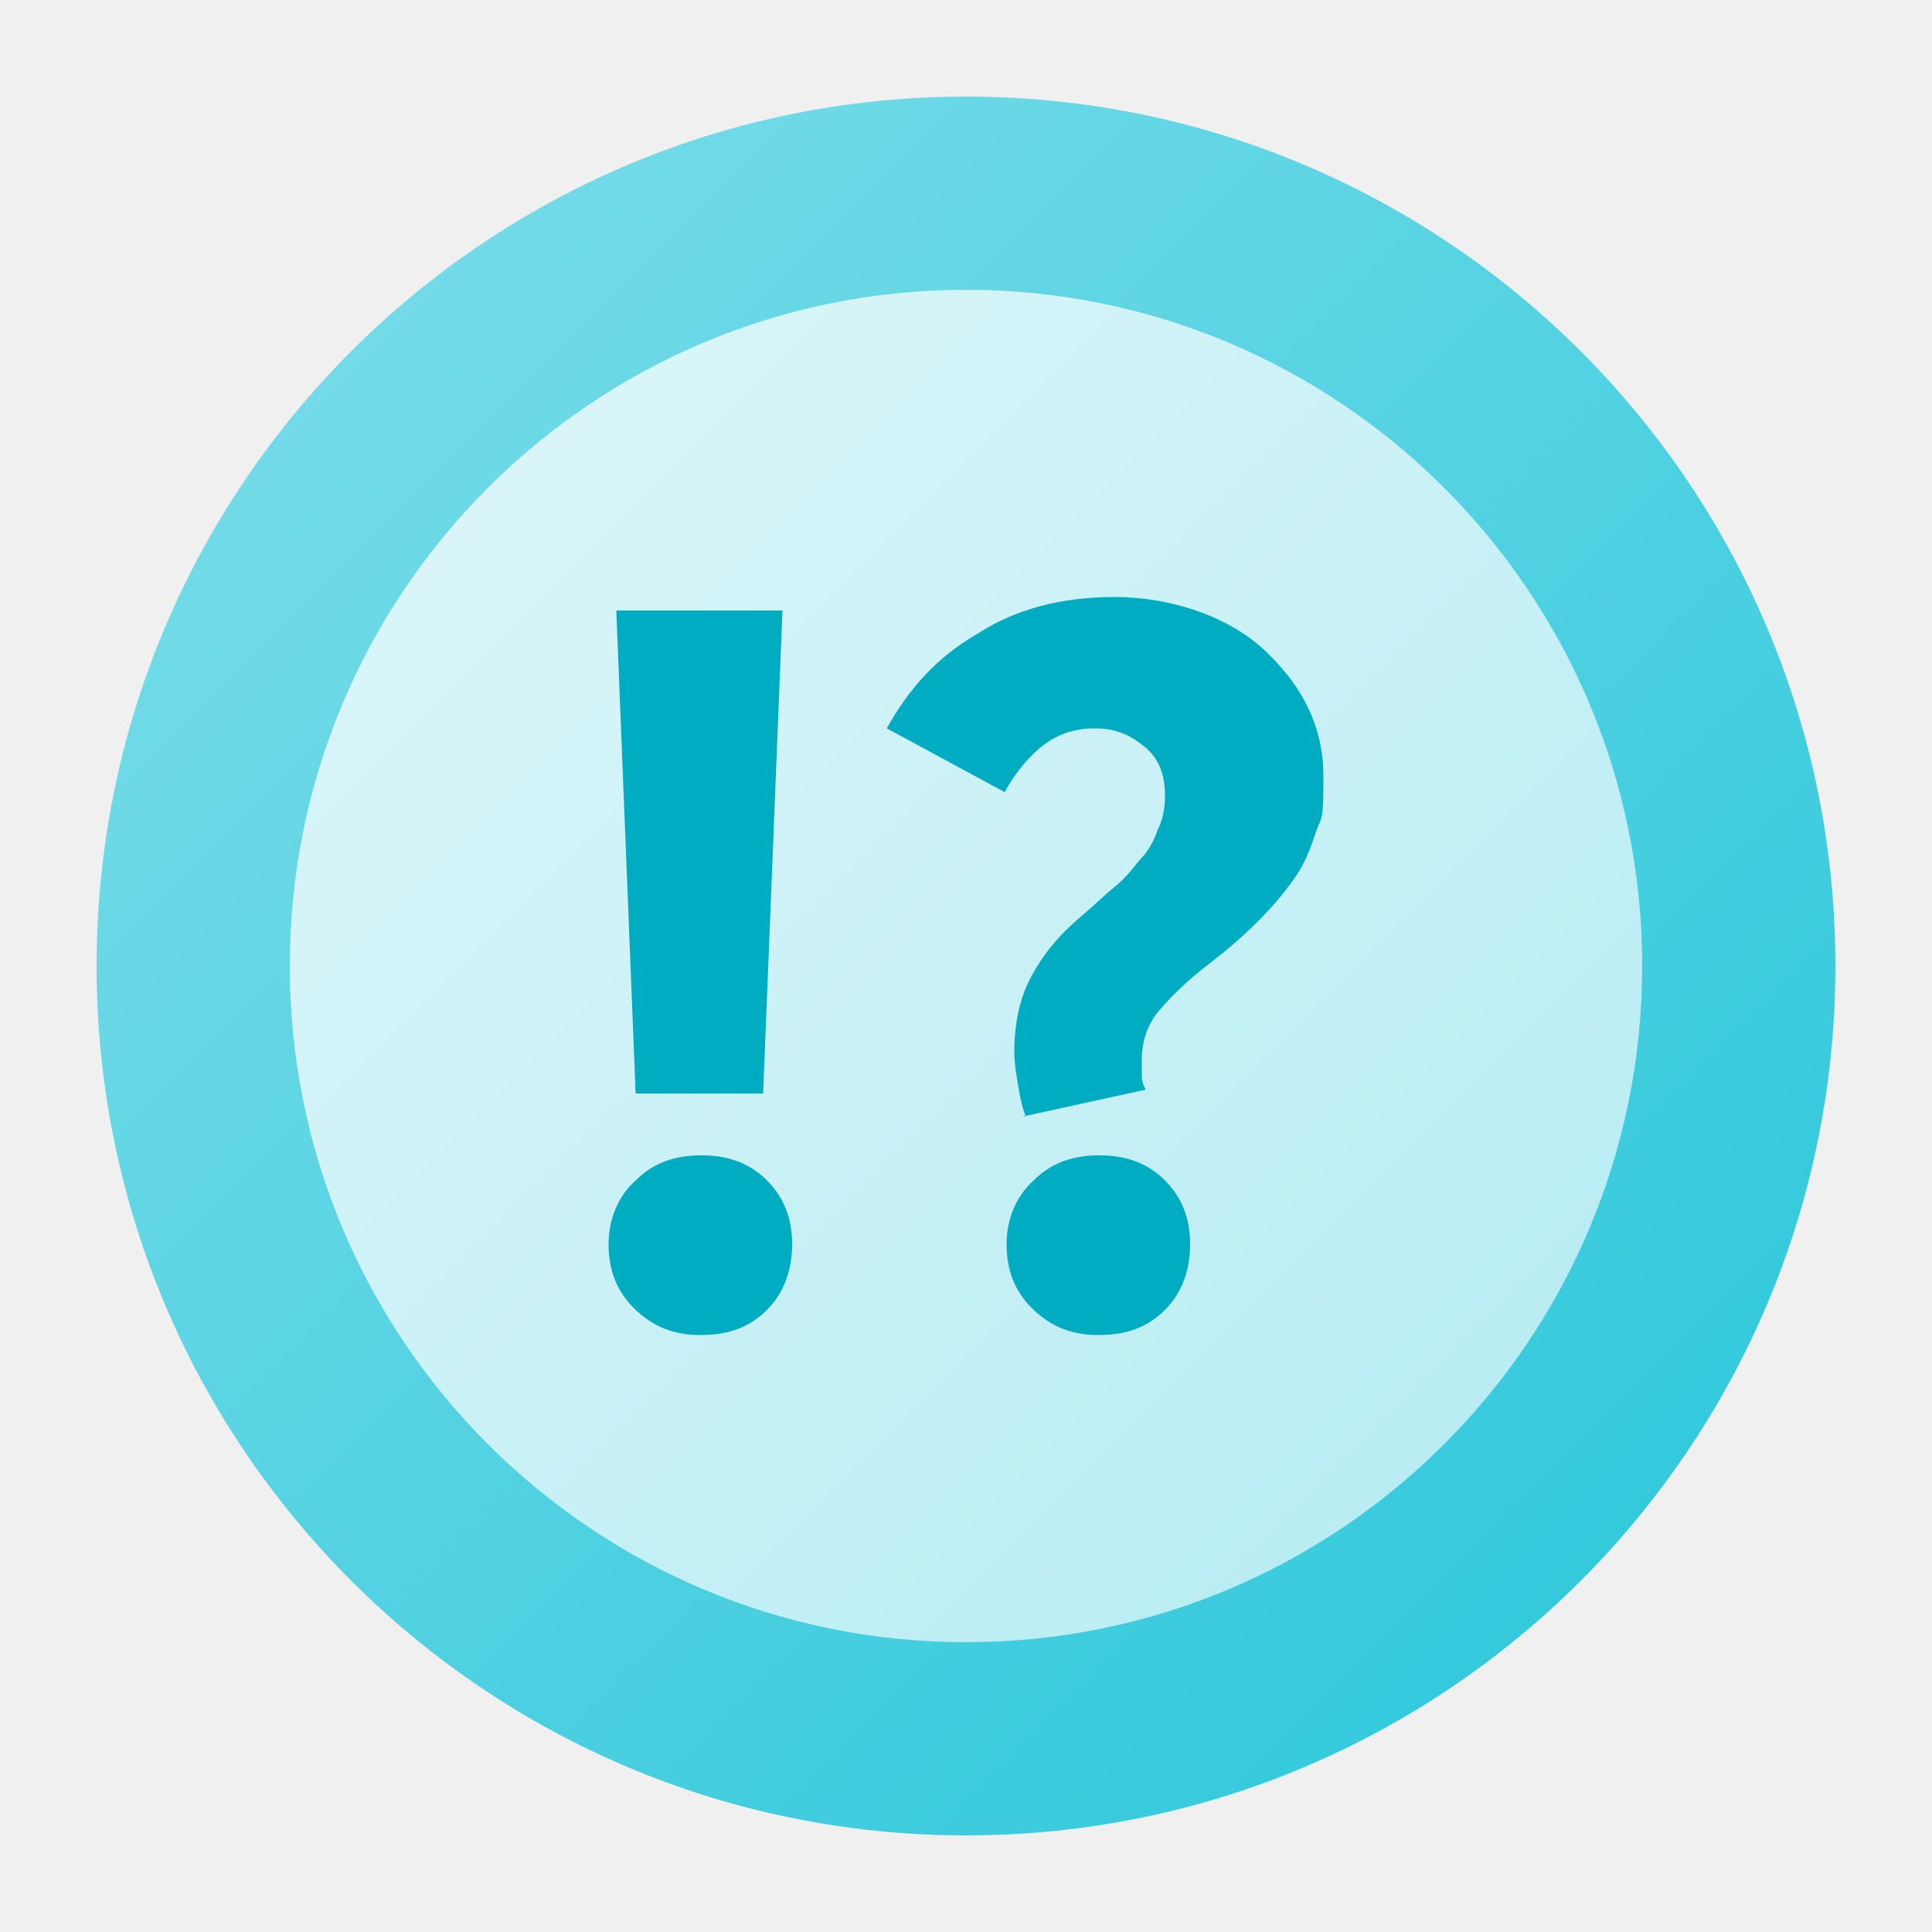
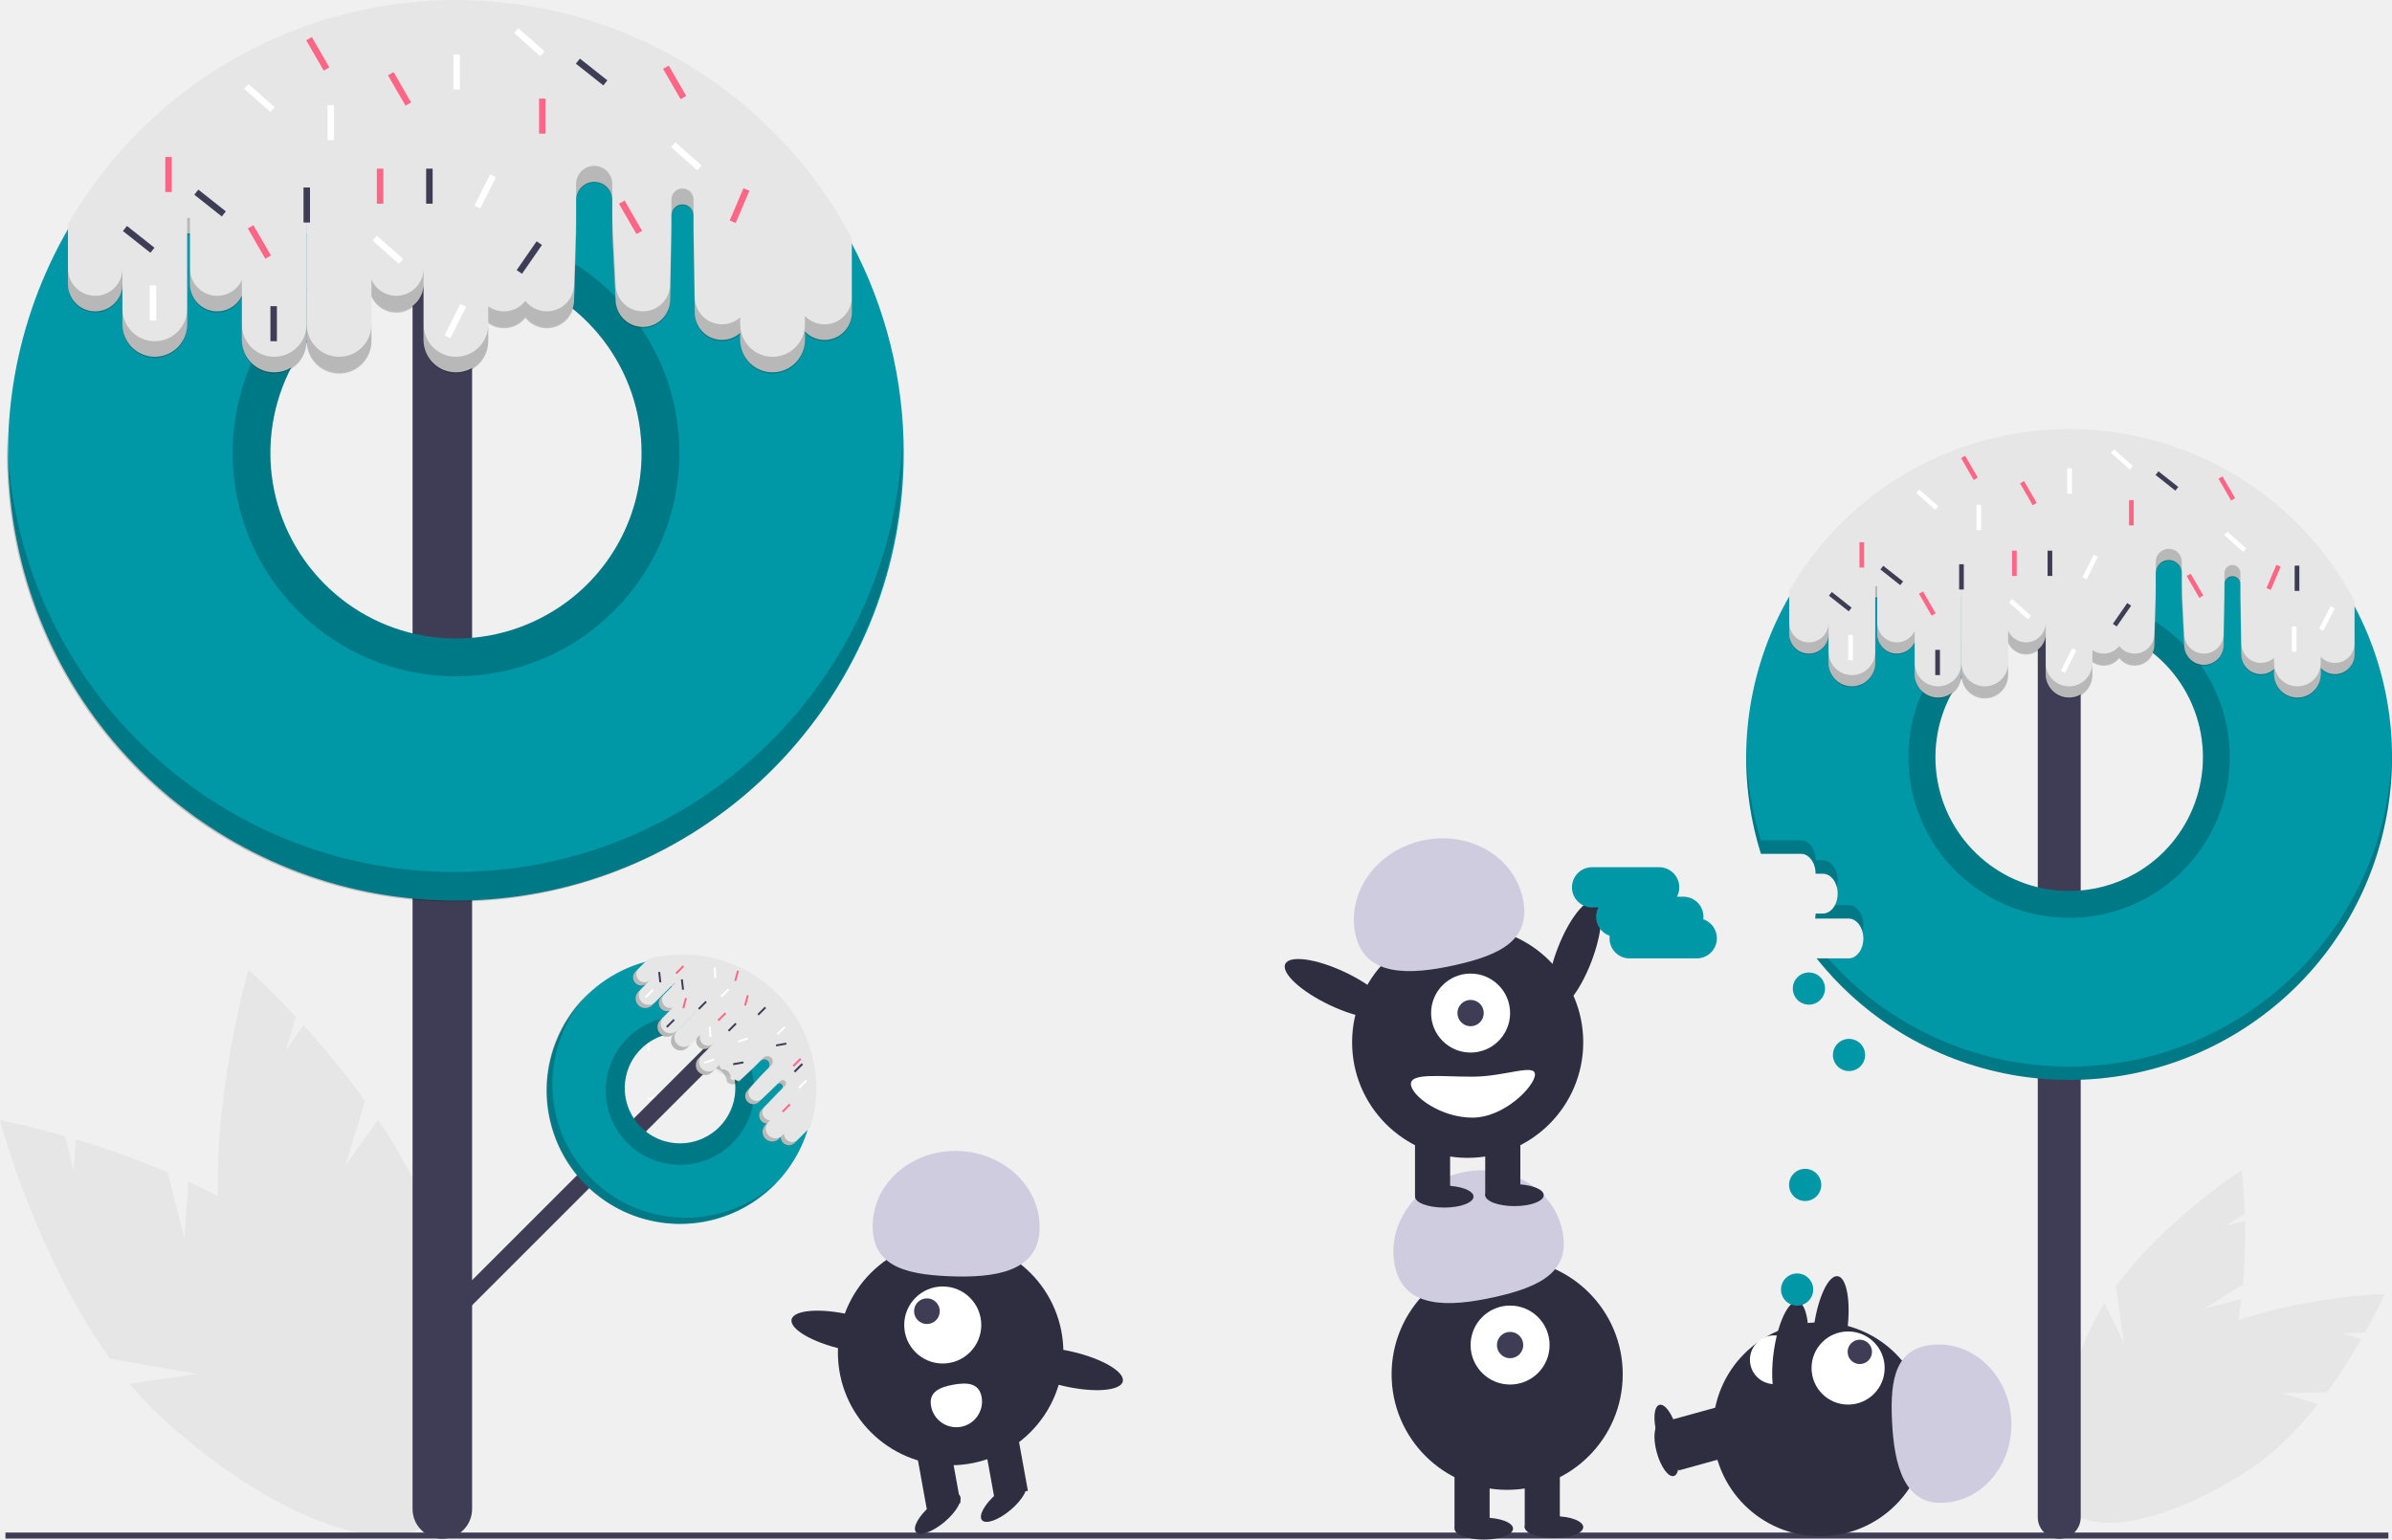
- <svg xmlns="http://www.w3.org/2000/svg" version="1.1" viewBox="0 0 100 100">
-   <defs>
-     <style>
-       .cls-1 {
-         fill: url(#grad1);
-       }
- 
-       .cls-2 {
-         fill: url(#grad2);
-       }
- 
-       .cls-3 {
-         fill: #00acc1;
-       }
-     </style>
-     <linearGradient id="grad1" x1="0%" y1="0%" x2="100%" y2="100%">
-       <stop offset="0%" style="stop-color:#80deea;stop-opacity:1" />
-       <stop offset="100%" style="stop-color:#26c6da;stop-opacity:1" />
-     </linearGradient>
-     <linearGradient id="grad2" x1="0%" y1="0%" x2="100%" y2="100%">
-       <stop offset="0%" style="stop-color:#e0f7fa;stop-opacity:1" />
-       <stop offset="100%" style="stop-color:#b2ebf2;stop-opacity:1" />
-     </linearGradient>
-   </defs>
-   <g>
-     <circle class="cls-1" cx="50" cy="50" r="45" />
-     <circle class="cls-2" cx="50" cy="50" r="35" />
-   </g>
-   <g>
-     <path class="cls-3" d="M36.2,69.1c-1.4,0-2.5-.5-3.4-1.4-.9-.9-1.3-2-1.3-3.3s.5-2.5,1.4-3.3c.9-.9,2-1.3,3.4-1.3s2.5.4,3.4,1.3,1.3,2,1.3,3.3-.4,2.5-1.3,3.4c-.9.9-2,1.3-3.4,1.3ZM40.5,31.6l-1,25h-6.6l-1-25h8.5Z" />
-     <path class="cls-3" d="M53.1,57.8c-.2-.5-.3-1-.4-1.6-.1-.6-.2-1.2-.2-1.7,0-1.6.3-2.9.9-4,.6-1.1,1.4-2.1,2.6-3.1.7-.6,1.2-1.1,1.7-1.5.5-.4.9-.9,1.3-1.4.4-.4.7-.9.9-1.5.3-.6.4-1.2.4-1.8,0-1.1-.3-1.9-1-2.5-.7-.6-1.5-1-2.6-1s-1.9.3-2.6.8-1.5,1.4-2.1,2.5l-6.1-3.3c1.1-2,2.6-3.7,4.7-4.9,2-1.3,4.4-1.9,7.1-1.9s5.8.9,7.8,2.8,3,4,3,6.5-.1,2-.4,2.9-.6,1.7-1.2,2.5c-.5.7-1.1,1.4-1.8,2.1s-1.5,1.4-2.4,2.1c-1.2.9-2.1,1.8-2.7,2.5-.6.7-.9,1.6-.9,2.5s0,.6,0,.9.1.5.2.7l-6.4,1.4ZM56.8,69.1c-1.4,0-2.5-.5-3.4-1.4-.9-.9-1.3-2-1.3-3.3s.5-2.5,1.4-3.3c.9-.9,2-1.3,3.4-1.3s2.5.4,3.4,1.3c.9.9,1.3,2,1.3,3.3s-.4,2.5-1.3,3.4c-.9.9-2,1.3-3.4,1.3Z" />
-   </g>
+ <svg xmlns="http://www.w3.org/2000/svg" width="891.381" height="573.886" viewBox="0 0 891.381 573.886" role="img" artist="Katerina Limpitsouni" source="https://undraw.co/">
+   <path d="M222.569,620.336l-6.293-24.823a322.324,322.324,0,0,0-34.197-12.269l-.795,11.536-3.222-12.709c-14.411-4.115-24.216-5.928-24.216-5.928s13.243,50.359,41.02,88.86l32.366,5.685-25.144,3.625a130.406,130.406,0,0,0,11.247,11.919c40.407,37.506,85.412,54.714,100.523,38.435s-5.396-59.881-45.803-97.387c-12.527-11.627-28.262-20.958-44.014-28.302Z" transform="translate(-153.8458 -158.5369)" fill="#e6e6e6" />
+   <path d="M282.425,593.38l7.443-24.502a322.325,322.325,0,0,0-22.932-28.179l-6.643,9.465,3.811-12.545c-10.21-10.972-17.665-17.592-17.665-17.592S231.744,569.981,235.621,617.297l24.768,21.597-23.398-9.894a130.406,130.406,0,0,0,3.467,16.017c15.203,52.993,44.835,90.988,66.185,84.863s26.333-54.05,11.13-107.043c-4.713-16.428-13.361-32.55-23.049-46.978Z" transform="translate(-153.8458 -158.5369)" fill="#e6e6e6" />
+   <path d="M975.588,646.175l14.11-8.869a209.77,209.77,0,0,0,.747-23.633l-7.302,1.819,7.224-4.541c-.339-9.748-1.18-16.182-1.18-16.182s-28.53,18.288-46.806,43.199l2.963,21.18-7.281-14.843a84.867,84.867,0,0,0-5.127,9.352c-15.13,32.533-16.77,63.848-3.663,69.943s35.997-15.336,51.127-47.869c4.69-10.086,7.316-21.698,8.708-32.923Z" transform="translate(-153.8458 -158.5369)" fill="#e6e6e6" />
+   <path d="M1004.269,677.839l16.663-.299a209.77,209.77,0,0,0,12.855-19.844l-7.191-2.218,8.531-.153c4.749-8.52,7.354-14.462,7.354-14.462s-33.876.908-62.397,12.786l-8.411,19.662,1.439-16.47a84.868,84.868,0,0,0-9.223,5.355c-29.768,20.029-47.359,45.988-39.29,57.981s38.743,5.479,68.511-14.55c9.228-6.209,17.479-14.793,24.472-23.682Z" transform="translate(-153.8458 -158.5369)" fill="#e6e6e6" />
+   <rect x="2.029" y="571.273" width="888" height="2.241" fill="#3f3d56" />
+   <rect x="402.421" y="219.049" width="2.573" height="13.894" transform="translate(-9.62947 -315.579) rotate(26.64397)" fill="#fff" />
+   <rect x="394.196" y="531.16" width="0.767" height="4.142" transform="translate(-212.925 -109.2708) rotate(-6.64807)" fill="#3f3d56" />
+   <rect x="396.799" y="565.653" width="0.767" height="4.142" transform="translate(657.0928 -146.5738) rotate(71.64397)" fill="#fff" />
+   <rect x="395.063" y="546.129" width="0.767" height="4.142" transform="translate(-186.0342 -133.8152) rotate(-3.44079)" fill="#fff" />
+   <rect x="391.484" y="523.458" width="0.767" height="4.142" transform="translate(-184.6801 -134.0709) rotate(-3.44079)" fill="#fff" />
+   <rect x="444.389" y="538.698" width="0.767" height="4.142" transform="translate(625.7457 -232.7066) rotate(68.00391)" fill="#ff6584" />
+   <rect x="400.27" y="538.969" width="0.767" height="4.142" transform="translate(-0.16235 -243.7981) rotate(15)" fill="#ff6584" />
+   <rect x="286.479" y="70.608" width="2.418" height="13.058" fill="#3f3d56" />
+   <rect x="285.028" y="102.042" width="2.418" height="13.058" fill="#fff" />
+   <rect x="437.469" y="532.657" width="0.721" height="3.892" transform="translate(352.4128 -311.5472) rotate(45)" fill="#fff" />
+   <rect x="444.706" y="574.35" width="0.721" height="3.892" transform="translate(384.0145 -304.4533) rotate(45)" fill="#fff" />
+   <rect x="439.711" y="557.734" width="0.721" height="3.892" transform="translate(6.00519 -253.3652) rotate(15)" fill="#ff6584" />
+   <rect x="440.731" y="542.851" width="0.721" height="3.892" transform="translate(360.5765 -310.8681) rotate(45)" fill="#ff6584" />
+   <path d="M431.652,543.207a3.307,3.307,0,0,0-4.677-4.677L321.459,644.047a3.307,3.307,0,1,0,4.677,4.677L430.973,543.886" transform="translate(-153.8458 -158.5369)" fill="#3f3d56" />
+   <path d="M442.437,529.89a49.711,49.711,0,1,0,12.377,49.809A49.733,49.733,0,0,0,442.437,529.89Zm-40.702,54.094a20.575,20.575,0,0,1-9.05-5.282c-.507-.507-.977-1.043-1.429-1.588a20.621,20.621,0,1,1,10.479,6.87Z" transform="translate(-153.8458 -158.5369)" fill="#0097a7" />
+   <path d="M329.772,253.482a11.093,11.093,0,0,0-22.186,0V721.021a11.093,11.093,0,1,0,22.186,0V256.704" transform="translate(-153.8458 -158.5369)" fill="#3f3d56" />
+   <path d="M471.274,249.338A166.889,166.889,0,1,0,490.624,327.387,166.805,166.805,0,0,0,471.274,249.338Zm-113.508,138.29a69.167,69.167,0,1,1,35.167-60.241A68.827,68.827,0,0,1,357.766,387.628Z" transform="translate(-153.8458 -158.5369)" fill="#0097a7" />
+   <path d="M323.29,483.591A166.842,166.842,0,0,1,156.532,321.948q-.087,2.707-.089,5.435a166.847,166.847,0,1,0,333.693,0q0-2.731-.088-5.442A166.842,166.842,0,0,1,323.29,483.591Z" transform="translate(-153.8458 -158.5369)" opacity="0.2" />
+   <path d="M323.773,244.131a83.251,83.251,0,1,0,83.256,83.256A83.349,83.349,0,0,0,323.773,244.131Zm33.992,143.497a69.167,69.167,0,1,1,35.167-60.241A68.827,68.827,0,0,1,357.766,387.628Z" transform="translate(-153.8458 -158.5369)" opacity="0.2" />
+   <path d="M471.276,247.333v27.755a10.149,10.149,0,0,1-17.478,7.027v3.163a12.056,12.056,0,1,1-24.113,0v-2.636a10.143,10.143,0,0,1-16.926-7.554l-.484-29.5v-6.804a4.111,4.111,0,0,0-8.221,0v6.804l-.484,24.664a10.156,10.156,0,0,1-20.312,0l-1.243-24.664V232.98a6.737,6.737,0,0,0-13.473,0v12.608l-.759,24.664a10.148,10.148,0,0,1-18.136,6.268,10.129,10.129,0,0,1-13.851,2.012v6.746a12.056,12.056,0,1,1-24.113,0V264.448a10.152,10.152,0,0,1-19.412,4.164v16.665a12.056,12.056,0,1,1-24.113,0V245.587h-.068v39.69a12.056,12.056,0,1,1-24.113,0V268.752a10.15,10.15,0,0,1-19.345-4.304V245.587h-1.035v33.887a12.056,12.056,0,0,1-24.113,0V264.448a10.156,10.156,0,1,1-20.312,0V242.091A166.905,166.905,0,0,1,471.276,247.333Z" transform="translate(-153.8458 -158.5369)" fill="#e6e6e6" />
+   <path d="M256.034,291.531a12.056,12.056,0,0,1-12.056-12.056v6.287a12.056,12.056,0,0,0,24.113,0v-6.287A12.056,12.056,0,0,1,256.034,291.531Z" transform="translate(-153.8458 -158.5369)" opacity="0.2" />
+   <path d="M280.215,291.531a12.056,12.056,0,0,1-12.056-12.056v6.287a12.056,12.056,0,0,0,24.113,0v-6.287A12.056,12.056,0,0,1,280.215,291.531Z" transform="translate(-153.8458 -158.5369)" opacity="0.2" />
+   <path d="M243.978,262.949a10.15,10.15,0,0,1-19.345-4.304v6.287a10.15,10.15,0,0,0,19.345,4.304Z" transform="translate(-153.8458 -158.5369)" opacity="0.2" />
+   <rect x="114.245" y="81.247" width="0.068" height="6.287" opacity="0.2" />
+   <path d="M199.485,258.645a10.156,10.156,0,0,1-20.312,0v6.287a10.156,10.156,0,0,0,20.312,0Z" transform="translate(-153.8458 -158.5369)" opacity="0.2" />
+   <rect x="69.752" y="81.247" width="1.035" height="6.287" opacity="0.2" />
+   <path d="M211.542,285.727a12.056,12.056,0,0,1-12.056-12.056v6.287a12.056,12.056,0,1,0,24.113,0v-6.287A12.056,12.056,0,0,1,211.542,285.727Z" transform="translate(-153.8458 -158.5369)" opacity="0.2" />
+   <path d="M323.74,291.531a12.056,12.056,0,0,1-12.056-12.056v6.287a12.056,12.056,0,0,0,24.113,0v-6.287A12.056,12.056,0,0,1,323.74,291.531Z" transform="translate(-153.8458 -158.5369)" opacity="0.2" />
+   <path d="M412.275,232.98a4.111,4.111,0,1,0-8.221,0v6.287a4.111,4.111,0,1,1,8.221,0Z" transform="translate(-153.8458 -158.5369)" opacity="0.2" />
+   <path d="M311.683,258.645a10.152,10.152,0,0,1-19.412,4.164v6.287a10.152,10.152,0,0,0,19.412-4.164Z" transform="translate(-153.8458 -158.5369)" opacity="0.2" />
+   <path d="M393.414,274.604a10.155,10.155,0,0,1-10.156-10.156L382.015,239.784v6.287l1.243,24.664a10.156,10.156,0,0,0,20.312,0l.484-24.664v-6.287l-.484,24.664A10.155,10.155,0,0,1,393.414,274.604Z" transform="translate(-153.8458 -158.5369)" opacity="0.2" />
+   <path d="M461.12,279.44a10.123,10.123,0,0,1-7.322-3.129v3.163a12.056,12.056,0,0,1-24.113,0v-2.636a10.143,10.143,0,0,1-16.926-7.554L412.275,239.784v6.287l.484,29.5a10.143,10.143,0,0,0,16.926,7.554v2.636a12.056,12.056,0,0,0,24.113,0v-3.163a10.149,10.149,0,0,0,17.478-7.027v-6.287A10.155,10.155,0,0,1,461.12,279.44Z" transform="translate(-153.8458 -158.5369)" opacity="0.2" />
+   <path d="M357.627,274.604a10.131,10.131,0,0,1-7.98-3.888,10.129,10.129,0,0,1-13.851,2.012v6.287a10.129,10.129,0,0,0,13.851-2.012,10.148,10.148,0,0,0,18.136-6.268l.759-24.664v-6.287l-.759,24.664A10.155,10.155,0,0,1,357.627,274.604Z" transform="translate(-153.8458 -158.5369)" opacity="0.2" />
+   <path d="M382.015,227.176a6.737,6.737,0,1,0-13.473,0v6.287a6.737,6.737,0,1,1,13.473,0Z" transform="translate(-153.8458 -158.5369)" opacity="0.2" />
+   <rect x="113.103" y="69.882" width="2.418" height="13.058" fill="#3f3d56" />
+   <rect x="158.805" y="62.87" width="2.418" height="13.058" fill="#3f3d56" />
+   <rect x="100.771" y="114.133" width="2.418" height="13.058" fill="#3f3d56" />
+   <rect x="349.889" y="248.005" width="2.418" height="13.058" transform="matrix(0.82235, 0.56898, -0.56898, 0.82235, 53.34956, -313.0864)" fill="#3f3d56" />
+   <rect x="230.92" y="227.694" width="2.418" height="13.058" transform="translate(-249.4311 112.3918) rotate(-51.64807)" fill="#3f3d56" />
+   <rect x="373.102" y="178.849" width="2.418" height="13.058" transform="translate(-157.1666 205.3561) rotate(-51.64807)" fill="#3f3d56" />
+   <rect x="204.321" y="241.235" width="2.418" height="13.058" transform="translate(-270.1448 96.67165) rotate(-51.64807)" fill="#3f3d56" />
+   <rect x="122.05" y="39.173" width="2.418" height="13.058" fill="#fff" />
+   <rect x="55.795" y="106.395" width="2.418" height="13.058" fill="#fff" />
+   <rect x="168.961" y="20.312" width="2.418" height="13.058" fill="#fff" />
+   <rect x="333.446" y="223.341" width="2.418" height="13.058" transform="translate(-15.2249 -284.2015) rotate(26.64397)" fill="#fff" />
+   <rect x="322.323" y="271.702" width="2.418" height="13.058" transform="translate(5.28136 -274.078) rotate(26.64397)" fill="#fff" />
+   <rect x="297.175" y="245.104" width="2.418" height="13.058" transform="translate(-241.6971 149.4362) rotate(-48.44079)" fill="#fff" />
+   <rect x="249.297" y="188.521" width="2.418" height="13.058" transform="translate(-215.4738 94.56458) rotate(-48.44079)" fill="#fff" />
+   <rect x="408.406" y="210.284" width="2.418" height="13.058" transform="translate(-178.2011 220.9465) rotate(-48.44079)" fill="#fff" />
+   <rect x="349.889" y="167.726" width="2.418" height="13.058" transform="translate(-166.0534 162.8345) rotate(-48.44079)" fill="#fff" />
+   <rect x="140.428" y="62.87" width="2.418" height="13.058" fill="#ff6584" />
+   <rect x="428.234" y="228.661" width="2.418" height="13.058" transform="translate(-27.78501 -307.6581) rotate(23.00391)" fill="#ff6584" />
+   <rect x="249.297" y="242.202" width="2.418" height="13.058" transform="translate(-244.6498 0.0399) rotate(-30)" fill="#ff6584" />
+   <rect x="387.611" y="233.013" width="2.418" height="13.058" transform="translate(-221.5249 67.9656) rotate(-30)" fill="#ff6584" />
+   <rect x="301.528" y="185.136" width="2.418" height="13.058" transform="matrix(0.86603, -0.5, 0.5, 0.86603, -209.119, 18.50958)" fill="#ff6584" />
+   <rect x="404.054" y="182.718" width="2.418" height="13.058" transform="translate(-194.1741 69.44867) rotate(-30)" fill="#ff6584" />
+   <rect x="271.06" y="172.078" width="2.418" height="13.058" transform="translate(-206.6721 1.52637) rotate(-30)" fill="#ff6584" />
+   <rect x="200.879" y="36.755" width="2.418" height="13.058" fill="#ff6584" />
+   <rect x="61.599" y="58.517" width="2.418" height="13.058" fill="#ff6584" />
+   <path d="M374.238,597.888a49.736,49.736,0,0,1-1.078-69.223q-.589.552-1.164,1.127a49.737,49.737,0,1,0,70.339,70.339q.576-.576,1.128-1.166A49.736,49.736,0,0,1,374.238,597.888Z" transform="translate(-153.8458 -158.5369)" opacity="0.2" />
+   <path d="M426.827,545.5a27.674,27.674,0,1,0,0,39.124A27.708,27.708,0,0,0,426.827,545.5Zm-4.981,33.203a20.627,20.627,0,0,1-29.162,0c-.507-.507-.977-1.043-1.429-1.588a20.616,20.616,0,1,1,30.59,1.588Z" transform="translate(-153.8458 -158.5369)" opacity="0.2" />
+   <path d="M455.81,578.703,449.96,584.554a3.025,3.025,0,0,1-5.165-2.203l-.667.667a3.594,3.594,0,0,1-5.083-5.083l.556-.556a3.024,3.024,0,0,1-1.976-5.16l6.116-6.32,1.434-1.434a1.225,1.225,0,0,0-1.733-1.733l-1.434,1.434-5.301,5.097a3.027,3.027,0,0,1-4.281-4.281l4.937-5.461,2.658-2.658a2.008,2.008,0,0,0-2.84-2.84l-2.658,2.658-5.359,5.039a34.695,34.695,0,0,0-7.645-3.364,3.017,3.017,0,0,1-.842-1.633l-1.422,1.422a3.594,3.594,0,0,1-5.083-5.083l4.391-4.391a3.026,3.026,0,0,1-4.97-3.214L410.08,548.97a3.594,3.594,0,0,1-5.083-5.083l8.366-8.366-.014-.014-8.366,8.366a3.594,3.594,0,0,1-5.083-5.083l3.483-3.483a3.026,3.026,0,0,1-3.17-4.985l3.976-3.976-.218-.218-7.143,7.143a3.594,3.594,0,0,1-5.083-5.083l3.167-3.167a3.027,3.027,0,0,1-4.281-4.281l4.713-4.713a49.754,49.754,0,0,1,60.467,62.677Z" transform="translate(-153.8458 -158.5369)" fill="#e6e6e6" />
+   <path d="M401.124,542.649a3.594,3.594,0,0,1,0-5.083l-1.325,1.325a3.594,3.594,0,0,0,5.083,5.083l1.325-1.325A3.594,3.594,0,0,1,401.124,542.649Z" transform="translate(-153.8458 -158.5369)" opacity="0.2" />
+   <path d="M406.221,547.746a3.594,3.594,0,0,1,0-5.083l-1.325,1.325a3.594,3.594,0,1,0,5.083,5.083l1.325-1.325A3.594,3.594,0,0,1,406.221,547.746Z" transform="translate(-153.8458 -158.5369)" opacity="0.2" />
+   <path d="M404.607,534.083a3.026,3.026,0,0,1-3.17-4.985l-1.325,1.325a3.026,3.026,0,0,0,3.17,4.985Z" transform="translate(-153.8458 -158.5369)" opacity="0.2" />
+   <rect x="412.98" y="534.943" width="1.874" height="0.02" transform="translate(-410.8811 290.8307) rotate(-45)" opacity="0.2" />
+   <path d="M396.136,523.798a3.027,3.027,0,1,1-4.281-4.281l-1.325,1.325a3.027,3.027,0,0,0,4.281,4.281Z" transform="translate(-153.8458 -158.5369)" opacity="0.2" />
+   <rect x="403.703" y="525.522" width="1.874" height="0.309" transform="translate(-407.0386 281.5542) rotate(-45)" opacity="0.2" />
+   <path d="M392.968,532.048a3.594,3.594,0,0,1,0-5.083L391.643,528.29a3.594,3.594,0,1,0,5.083,5.083l1.325-1.325A3.594,3.594,0,0,1,392.968,532.048Z" transform="translate(-153.8458 -158.5369)" opacity="0.2" />
+   <path d="M415.395,556.921a3.594,3.594,0,0,1,0-5.083L414.07,553.163a3.594,3.594,0,1,0,5.083,5.083l1.325-1.325A3.594,3.594,0,0,1,415.395,556.921Z" transform="translate(-153.8458 -158.5369)" opacity="0.2" />
+   <path d="M446.399,563.241a1.225,1.225,0,0,0-1.733-1.733l-1.325,1.325a1.225,1.225,0,1,1,1.733,1.733Z" transform="translate(-153.8458 -158.5369)" opacity="0.2" />
+   <path d="M419.786,547.448a3.026,3.026,0,0,1-4.97-3.214l-1.325,1.325a3.026,3.026,0,0,0,4.97,3.214Z" transform="translate(-153.8458 -158.5369)" opacity="0.2" />
+   <path d="M433.65,568.039a3.027,3.027,0,0,1,0-4.281l4.937-5.461-1.325,1.325-4.937,5.461a3.027,3.027,0,1,0,4.281,4.281l5.301-5.097,1.325-1.325-5.301,5.097A3.027,3.027,0,0,1,433.65,568.039Z" transform="translate(-153.8458 -158.5369)" opacity="0.2" />
+   <path d="M446.902,583.33a3.018,3.018,0,0,1-.884-2.203l-.667.667a3.594,3.594,0,1,1-5.083-5.083l.556-.556a3.024,3.024,0,0,1-1.976-5.16l6.116-6.32-1.325,1.325-6.116,6.32a3.024,3.024,0,0,0,1.976,5.16l-.556.556a3.594,3.594,0,1,0,5.083,5.083l.667-.667a3.025,3.025,0,0,0,5.165,2.203l1.325-1.325A3.027,3.027,0,0,1,446.902,583.33Z" transform="translate(-153.8458 -158.5369)" opacity="0.2" />
+   <path d="M426.106,560.496a3.02,3.02,0,0,0-3.364-3.364,3.017,3.017,0,0,1-.842-1.633l-1.325,1.325a5.804,5.804,0,0,1,4.206,4.997,3.027,3.027,0,0,0,4.281,0l5.359-5.039,1.325-1.325-5.359,5.039A3.027,3.027,0,0,1,426.106,560.496Z" transform="translate(-153.8458 -158.5369)" opacity="0.2" />
+   <path d="M441.244,555.639a2.008,2.008,0,1,0-2.84-2.84l-1.325,1.325a2.008,2.008,0,1,1,2.84,2.84Z" transform="translate(-153.8458 -158.5369)" opacity="0.2" />
+   <rect x="415.246" y="531.332" width="0.721" height="3.892" transform="translate(344.9668 -296.2214) rotate(45)" fill="#3f3d56" />
+   <rect x="426.357" y="539.487" width="0.721" height="3.892" transform="translate(353.9879 -301.6897) rotate(45)" fill="#3f3d56" />
+   <rect x="437.357" y="533.487" width="0.721" height="3.892" transform="translate(352.9671 -311.2253) rotate(45)" fill="#3f3d56" />
+   <rect x="403.319" y="538.06" width="0.721" height="3.892" transform="translate(346.231 -285.8171) rotate(45)" fill="#3f3d56" />
+   <rect x="428.6" y="552.943" width="0.721" height="3.892" transform="translate(744.1707 -125.0834) rotate(79.67891)" fill="#3f3d56" />
+   <rect x="444.6" y="545.943" width="0.721" height="3.892" transform="translate(750.4174 -146.5704) rotate(79.67891)" fill="#3f3d56" />
+   <rect x="407.804" y="523.584" width="0.721" height="3.892" transform="translate(-211.9423 -107.7498) rotate(-6.64807)" fill="#3f3d56" />
+   <rect x="399.343" y="520.832" width="0.721" height="3.892" transform="translate(-211.6805 -108.7478) rotate(-6.64807)" fill="#3f3d56" />
+   <rect x="423.605" y="526.744" width="0.721" height="3.892" transform="translate(344.1714 -303.4757) rotate(45)" fill="#fff" />
+   <rect x="444.605" y="540.744" width="0.721" height="3.892" transform="translate(360.2217 -314.2244) rotate(45)" fill="#fff" />
+   <rect x="452.605" y="560.744" width="0.721" height="3.892" transform="translate(376.707 -314.0234) rotate(45)" fill="#fff" />
+   <rect x="395.469" y="526.948" width="0.721" height="3.892" transform="translate(336.0749 -283.5212) rotate(45)" fill="#fff" />
+   <rect x="430.333" y="544.278" width="0.721" height="3.892" transform="translate(659.6445 -193.1087) rotate(71.64397)" fill="#fff" />
+   <rect x="417.794" y="552.127" width="0.721" height="3.892" transform="translate(658.5045 -175.8307) rotate(71.64397)" fill="#fff" />
+   <rect x="418.1" y="541.22" width="0.721" height="3.892" transform="translate(-185.6907 -132.443) rotate(-3.44079)" fill="#fff" />
+   <rect x="419.935" y="519.201" width="0.721" height="3.892" transform="translate(-184.3658 -132.3726) rotate(-3.44079)" fill="#fff" />
+   <rect x="422.484" y="535.613" width="0.721" height="3.892" transform="translate(350.1142 -300.0852) rotate(45)" fill="#ff6584" />
+   <rect x="446.484" y="569.613" width="0.721" height="3.892" transform="translate(381.1853 -307.0974) rotate(45)" fill="#ff6584" />
+   <rect x="450.484" y="552.613" width="0.721" height="3.892" transform="translate(370.336 -314.905) rotate(45)" fill="#ff6584" />
+   <rect x="408.62" y="530.516" width="0.721" height="3.892" transform="translate(-2.09876 -246.2455) rotate(15)" fill="#ff6584" />
+   <rect x="431.658" y="529.497" width="0.721" height="3.892" transform="translate(-1.57758 -252.243) rotate(15)" fill="#ff6584" />
+   <rect x="427.988" y="520.322" width="0.721" height="3.892" transform="translate(-4.07719 -251.6058) rotate(15)" fill="#ff6584" />
+   <rect x="406.785" y="518.08" width="0.721" height="3.892" transform="translate(333.118 -294.12) rotate(45)" fill="#ff6584" />
+   <path d="M929.226,365.467a8,8,0,1,0-16,0V724.114a8,8,0,0,0,16,0V367.79" transform="translate(-153.8458 -158.5369)" fill="#3f3d56" />
+   <path d="M1031.276,384.5a120.362,120.362,0,0,0-221.22,92.29h14.93c3,0,5.46,3.34,5.46,7.43h2.74c3.01,0,5.47,3.34,5.47,7.43,0,4.08-2.46,7.43-5.47,7.43h-2.74a10.087,10.087,0,0,1-.19,1.85h12.5c3.01,0,5.47,3.35,5.47,7.43,0,4.09-2.46,7.43-5.47,7.43h-11.94a120.34,120.34,0,0,0,200.46-131.29Zm-81.86,99.74a49.676,49.676,0,0,1-24.52,6.42,51.473,51.473,0,0,1-5.15-.26,49.849,49.849,0,1,1,29.67-6.16Z" transform="translate(-153.8458 -158.5369)" fill="#0097a7" />
+   <path d="M847.899,505.862a9.736,9.736,0,0,0,.327-2.5c0-4.086-2.461-7.429-5.469-7.429H837.64a5.239,5.239,0,0,1-4.455,3.143h-2.735a9.754,9.754,0,0,1-.196,1.857H842.757C845.119,500.933,847.138,502.998,847.899,505.862Z" transform="translate(-153.8458 -158.5369)" opacity="0.2" />
+   <path d="M833.186,484.219c2.362,0,4.381,2.065,5.142,4.929a9.73,9.73,0,0,0,.328-2.5c0-4.086-2.461-7.429-5.469-7.429h-2.735c0-4.086-2.461-7.429-5.469-7.429H810.056a120.181,120.181,0,0,1-5.436-33.672c-.02.89-.045,1.778-.045,2.672a120.276,120.276,0,0,0,5.481,36h14.926c3.008,0,5.469,3.343,5.469,7.429Z" transform="translate(-153.8458 -158.5369)" opacity="0.2" />
+   <path d="M924.901,556.116a120.017,120.017,0,0,1-89.87-40.326h-4.218a120.323,120.323,0,0,0,214.414-75c0-.752-.021-1.5-.035-2.248A120.323,120.323,0,0,1,924.901,556.116Z" transform="translate(-153.8458 -158.5369)" opacity="0.2" />
+   <path d="M924.896,380.92a59.87,59.87,0,1,0,59.88,59.87A59.941,59.941,0,0,0,924.896,380.92Zm24.52,103.32a49.676,49.676,0,0,1-24.52,6.42,51.473,51.473,0,0,1-5.15-.26,49.849,49.849,0,1,1,29.67-6.16Z" transform="translate(-153.8458 -158.5369)" opacity="0.2" />
+   <path d="M1031.276,382.502V402.518a7.319,7.319,0,0,1-12.605,5.068v2.281a8.695,8.695,0,1,1-17.39,0V407.966a7.315,7.315,0,0,1-12.207-5.448l-.349-21.275V376.336a2.965,2.965,0,1,0-5.929,0v4.907l-.349,17.787a7.324,7.324,0,0,1-14.648,0l-.896-17.787V372.151a4.858,4.858,0,0,0-9.717,0v9.092l-.548,17.787a7.319,7.319,0,0,1-13.079,4.52,7.304,7.304,0,0,1-9.989,1.451v4.865a8.695,8.695,0,0,1-17.39,0V394.845a7.321,7.321,0,0,1-14,3.003v12.019a8.695,8.695,0,0,1-17.39,0V381.243h-.049v28.624a8.695,8.695,0,1,1-17.39,0V397.949a7.32,7.32,0,0,1-13.951-3.104v-13.602h-.746v24.438a8.695,8.695,0,0,1-17.39,0V394.845a7.324,7.324,0,0,1-14.648,0V378.722a120.368,120.368,0,0,1,210.657,3.781Z" transform="translate(-153.8458 -158.5369)" fill="#e6e6e6" />
+   <path d="M876.048,414.376a8.694,8.694,0,0,1-8.695-8.695v4.534a8.695,8.695,0,0,0,17.39,0v-4.534A8.694,8.694,0,0,1,876.048,414.376Z" transform="translate(-153.8458 -158.5369)" opacity="0.2" />
+   <path d="M893.487,414.376a8.694,8.694,0,0,1-8.695-8.695v4.534a8.695,8.695,0,0,0,17.39,0v-4.534A8.694,8.694,0,0,1,893.487,414.376Z" transform="translate(-153.8458 -158.5369)" opacity="0.2" />
+   <path d="M867.354,393.764a7.32,7.32,0,0,1-13.951-3.104v4.534a7.32,7.32,0,0,0,13.951,3.104Z" transform="translate(-153.8458 -158.5369)" opacity="0.2" />
+   <rect x="730.898" y="218.521" width="0.049" height="4.534" opacity="0.2" />
+   <path d="M835.267,390.66a7.324,7.324,0,0,1-14.648,0v4.534a7.324,7.324,0,0,0,14.648,0Z" transform="translate(-153.8458 -158.5369)" opacity="0.2" />
+   <rect x="698.811" y="218.521" width="0.746" height="4.534" opacity="0.2" />
+   <path d="M843.962,410.191a8.694,8.694,0,0,1-8.695-8.695v4.534a8.695,8.695,0,0,0,17.39,0v-4.534A8.694,8.694,0,0,1,843.962,410.191Z" transform="translate(-153.8458 -158.5369)" opacity="0.2" />
+   <path d="M924.876,414.376a8.694,8.694,0,0,1-8.695-8.695v4.534a8.695,8.695,0,1,0,17.39,0v-4.534A8.694,8.694,0,0,1,924.876,414.376Z" transform="translate(-153.8458 -158.5369)" opacity="0.2" />
+   <path d="M988.726,372.151a2.965,2.965,0,1,0-5.929,0v4.534a2.965,2.965,0,1,1,5.929,0Z" transform="translate(-153.8458 -158.5369)" opacity="0.2" />
+   <path d="M916.181,390.66a7.321,7.321,0,0,1-14,3.003v4.534a7.321,7.321,0,0,0,14-3.003Z" transform="translate(-153.8458 -158.5369)" opacity="0.2" />
+   <path d="M975.124,402.169a7.323,7.323,0,0,1-7.324-7.324l-.896-17.787v4.534l.896,17.787a7.324,7.324,0,0,0,14.648,0l.349-17.787v-4.534l-.349,17.787A7.323,7.323,0,0,1,975.124,402.169Z" transform="translate(-153.8458 -158.5369)" opacity="0.2" />
+   <path d="M1023.951,405.657a7.3,7.3,0,0,1-5.28-2.257v2.281a8.695,8.695,0,1,1-17.39,0v-1.901a7.315,7.315,0,0,1-12.207-5.448l-.349-21.275v4.534l.349,21.275a7.315,7.315,0,0,0,12.207,5.448v1.901a8.695,8.695,0,0,0,17.39,0v-2.281a7.319,7.319,0,0,0,12.605-5.068v-4.534A7.323,7.323,0,0,1,1023.951,405.657Z" transform="translate(-153.8458 -158.5369)" opacity="0.2" />
+   <path d="M949.315,402.169a7.306,7.306,0,0,1-5.755-2.804,7.304,7.304,0,0,1-9.989,1.451v4.534a7.304,7.304,0,0,0,9.989-1.451,7.319,7.319,0,0,0,13.079-4.52l.548-17.787v-4.534l-.548,17.787A7.323,7.323,0,0,1,949.315,402.169Z" transform="translate(-153.8458 -158.5369)" opacity="0.2" />
+   <path d="M966.903,367.966a4.858,4.858,0,1,0-9.717,0v4.534a4.858,4.858,0,1,1,9.717,0Z" transform="translate(-153.8458 -158.5369)" opacity="0.2" />
+   <rect x="730.074" y="210.325" width="1.744" height="9.417" fill="#3f3d56" />
+   <rect x="763.033" y="205.268" width="1.744" height="9.417" fill="#3f3d56" />
+   <rect x="855.108" y="210.848" width="1.744" height="9.417" fill="#3f3d56" />
+   <rect x="721.181" y="242.237" width="1.744" height="9.417" fill="#3f3d56" />
+   <rect x="943.734" y="382.987" width="1.744" height="9.417" transform="translate(234.5499 -627.1232) rotate(34.67891)" fill="#3f3d56" />
+   <rect x="857.937" y="368.339" width="1.744" height="9.417" transform="translate(-120.4682 656.5284) rotate(-51.64807)" fill="#3f3d56" />
+   <rect x="960.475" y="333.113" width="1.744" height="9.417" transform="translate(-53.92938 723.5719) rotate(-51.64807)" fill="#3f3d56" />
+   <rect x="838.755" y="378.104" width="1.744" height="9.417" transform="matrix(0.62049, -0.78421, 0.78421, 0.62049, -135.4064, 645.1914)" fill="#3f3d56" />
+   <rect x="736.527" y="188.178" width="1.744" height="9.417" fill="#fff" />
+   <rect x="688.745" y="236.657" width="1.744" height="9.417" fill="#fff" />
+   <rect x="770.357" y="174.576" width="1.744" height="9.417" fill="#fff" />
+   <rect x="854.062" y="233.518" width="1.744" height="9.417" fill="#fff" />
+   <rect x="931.876" y="365.2" width="1.744" height="9.417" transform="translate(111.0859 -537.5428) rotate(26.64397)" fill="#fff" />
+   <rect x="923.854" y="400.077" width="1.744" height="9.417" transform="translate(125.8744 -530.2419) rotate(26.64397)" fill="#fff" />
+   <rect x="1020.115" y="384.382" width="1.744" height="9.417" transform="translate(129.0581 -575.0761) rotate(26.64397)" fill="#fff" />
+   <rect x="905.718" y="380.894" width="1.744" height="9.417" transform="translate(-137.2171 649.6342) rotate(-48.44079)" fill="#fff" />
+   <rect x="871.19" y="340.088" width="1.744" height="9.417" transform="translate(-118.3055 610.0622) rotate(-48.44079)" fill="#fff" />
+   <rect x="985.935" y="355.783" width="1.744" height="9.417" transform="translate(-91.42538 701.2056) rotate(-48.44079)" fill="#fff" />
+   <rect x="943.734" y="325.091" width="1.744" height="9.417" transform="translate(-82.66482 659.2967) rotate(-48.44079)" fill="#fff" />
+   <rect x="749.78" y="205.268" width="1.744" height="9.417" fill="#ff6584" />
+   <rect x="1000.235" y="369.036" width="1.744" height="9.417" transform="translate(71.82119 -520.0426) rotate(23.00391)" fill="#ff6584" />
+   <rect x="871.19" y="378.802" width="1.744" height="9.417" transform="translate(-228.7668 328.8748) rotate(-30)" fill="#ff6584" />
+   <rect x="970.938" y="372.175" width="1.744" height="9.417" transform="translate(-212.0897 377.8611) rotate(-30)" fill="#ff6584" />
+   <rect x="908.857" y="337.647" width="1.744" height="9.417" transform="translate(-203.1429 342.1947) rotate(-30)" fill="#ff6584" />
+   <rect x="982.797" y="335.903" width="1.744" height="9.417" transform="translate(-192.365 378.9306) rotate(-30)" fill="#ff6584" />
+   <rect x="886.885" y="328.23" width="1.744" height="9.417" transform="translate(-201.3783 329.9468) rotate(-30)" fill="#ff6584" />
+   <rect x="793.376" y="186.434" width="1.744" height="9.417" fill="#ff6584" />
+   <rect x="692.93" y="202.129" width="1.744" height="9.417" fill="#ff6584" />
+   <circle cx="354.258" cy="504.177" r="42.012" fill="#2f2e41" />
+   <rect x="522.191" y="692.702" width="12.763" height="22.867" transform="translate(1020.276 1144.317) rotate(169.7389)" fill="#2f2e41" />
+   <rect x="497.073" y="697.249" width="12.763" height="22.867" transform="translate(971.2513 1157.813) rotate(169.7389)" fill="#2f2e41" />
+   <ellipse cx="503.301" cy="722.762" rx="10.636" ry="3.989" transform="translate(-501.7183 337.949) rotate(-40.26106)" fill="#2f2e41" />
+   <ellipse cx="527.896" cy="718.31" rx="10.636" ry="3.989" transform="translate(-493.0145 352.7892) rotate(-40.26106)" fill="#2f2e41" />
+   <circle cx="351.316" cy="493.901" r="14.359" fill="#fff" />
+   <circle cx="345.415" cy="488.754" r="4.786" fill="#3f3d56" />
+   <path d="M541.245,617.009c.632-15.554-12.773-28.728-29.941-29.425s-31.597,11.346-32.229,26.9,11.302,19.087,28.47,19.785S540.614,632.563,541.245,617.009Z" transform="translate(-153.8458 -158.5369)" fill="#cfcce0" />
+   <ellipse cx="469.311" cy="655.06" rx="6.594" ry="21.006" transform="translate(-427.8909 807.6162) rotate(-77.0899)" fill="#2f2e41" />
+   <ellipse cx="551.78" cy="668.775" rx="6.594" ry="21.006" transform="translate(-377.2153 898.6505) rotate(-77.0899)" fill="#2f2e41" />
+   <path d="M519.642,679.271a9.572,9.572,0,1,1-18.839,3.41c-.942-5.202,3.08-7.043,8.283-7.985S518.7,674.069,519.642,679.271Z" transform="translate(-153.8458 -158.5369)" fill="#fff" />
+   <ellipse cx="740.583" cy="514.548" rx="21.534" ry="6.76" transform="translate(-158.3083 864.0762) rotate(-69.08217)" fill="#2f2e41" />
+   <circle cx="561.649" cy="512.284" r="43.067" fill="#2f2e41" />
+   <rect x="542.023" y="546.083" width="13.084" height="23.442" fill="#2f2e41" />
+   <rect x="568.191" y="546.083" width="13.084" height="23.442" fill="#2f2e41" />
+   <ellipse cx="552.927" cy="569.798" rx="10.903" ry="4.089" fill="#2f2e41" />
+   <ellipse cx="579.094" cy="569.252" rx="10.903" ry="4.089" fill="#2f2e41" />
+   <circle cx="562.739" cy="501.381" r="14.719" fill="#fff" />
+   <circle cx="562.739" cy="501.381" r="4.906" fill="#3f3d56" />
+   <path d="M673.718,630.769c-3.477-15.574,7.639-31.31,24.829-35.149s33.944,5.675,37.422,21.249-7.915,21.318-25.105,25.156S677.196,646.343,673.718,630.769Z" transform="translate(-153.8458 -158.5369)" fill="#cfcce0" />
+   <circle cx="546.93" cy="388.533" r="43.067" fill="#2f2e41" />
+   <rect x="527.304" y="422.333" width="13.084" height="23.442" fill="#2f2e41" />
+   <rect x="553.472" y="422.333" width="13.084" height="23.442" fill="#2f2e41" />
+   <ellipse cx="538.207" cy="446.047" rx="10.903" ry="4.089" fill="#2f2e41" />
+   <ellipse cx="564.375" cy="445.502" rx="10.903" ry="4.089" fill="#2f2e41" />
+   <circle cx="548.02" cy="377.63" r="14.719" fill="#fff" />
+   <circle cx="548.02" cy="377.63" r="4.906" fill="#3f3d56" />
+   <path d="M658.999,507.019c-3.477-15.574,7.639-31.31,24.829-35.149s33.944,5.675,37.422,21.249-7.915,21.318-25.105,25.156S662.476,522.593,658.999,507.019Z" transform="translate(-153.8458 -158.5369)" fill="#cfcce0" />
+   <ellipse cx="652.267" cy="527.087" rx="6.76" ry="21.534" transform="translate(-257.3316 732.0196) rotate(-64.62574)" fill="#2f2e41" />
+   <path d="M679.621,562.607c0,4.215,10.853,12.539,22.897,12.539s23.335-11.867,23.335-16.082-11.292.818-23.335.818S679.621,558.392,679.621,562.607Z" transform="translate(-153.8458 -158.5369)" fill="#fff" />
+   <circle cx="672.697" cy="441.69" r="6" fill="#0097a7" />
+   <circle cx="689.04" cy="393.253" r="6" fill="#0097a7" />
+   <circle cx="674.097" cy="368.495" r="6" fill="#0097a7" />
+   <rect x="782.17" y="687.089" width="12.113" height="21.702" transform="matrix(-0.26644, -0.96385, 0.96385, -0.26644, 171.6811, 1485.094)" fill="#2f2e41" />
+   <ellipse cx="774.907" cy="699.004" rx="3.785" ry="10.094" transform="matrix(0.96385, -0.26644, 0.26644, 0.96385, -312.0746, 73.19284)" fill="#2f2e41" />
+   <ellipse cx="835.976" cy="654" rx="19.935" ry="6.258" transform="translate(-78.2263 1236.023) rotate(-82.28111)" fill="#2f2e41" />
+   <circle cx="678.227" cy="532.784" r="39.871" fill="#2f2e41" />
+   <rect x="782.17" y="680.023" width="12.113" height="21.702" transform="matrix(-0.26644, -0.96385, 0.96385, -0.26644, 178.4914, 1476.145)" fill="#2f2e41" />
+   <ellipse cx="774.907" cy="691.938" rx="3.785" ry="10.094" transform="translate(-310.192 72.93744) rotate(-15.45227)" fill="#2f2e41" />
+   <circle cx="688.696" cy="509.944" r="13.627" fill="#fff" />
+   <circle cx="693.054" cy="503.924" r="4.542" fill="#3f3d56" />
+   <path d="M878.116,718.72c14.754-.738,26.055-14.539,25.24-30.825s-13.437-28.889-28.191-28.151-17.07,12.321-16.255,28.606S863.361,719.458,878.116,718.72Z" transform="translate(-153.8458 -158.5369)" fill="#cfcce0" />
+   <path d="M815.778,674.451a9.084,9.084,0,0,1-1.466-18.11c5.001-.405,6.365,3.565,6.769,8.566S820.778,674.047,815.778,674.451Z" transform="translate(-153.8458 -158.5369)" fill="#fff" />
+   <ellipse cx="821.011" cy="663.473" rx="19.935" ry="6.258" transform="translate(-100.5693 1229.395) rotate(-82.28111)" fill="#2f2e41" />
+   <circle cx="669.697" cy="480.69" r="6" fill="#0097a7" />
+   <path d="M788.579,501.207a7.454,7.454,0,0,0-7.438-8.417H778.765a7.429,7.429,0,0,0,.876-3.5,7.522,7.522,0,0,0-7.5-7.5h-25a7.5,7.5,0,0,0,0,15h2.376a7.429,7.429,0,0,0-.876,3.5,7.523,7.523,0,0,0,5.062,7.083,7.453,7.453,0,0,0,7.438,8.417h25A7.494,7.494,0,0,0,788.579,501.207Z" transform="translate(-153.8458 -158.5369)" fill="#0097a7" />
+   <rect x="450.992" y="554.518" width="0.767" height="4.142" transform="translate(371.9268 -314.6865) rotate(45)" fill="#3f3d56" />
</svg>
